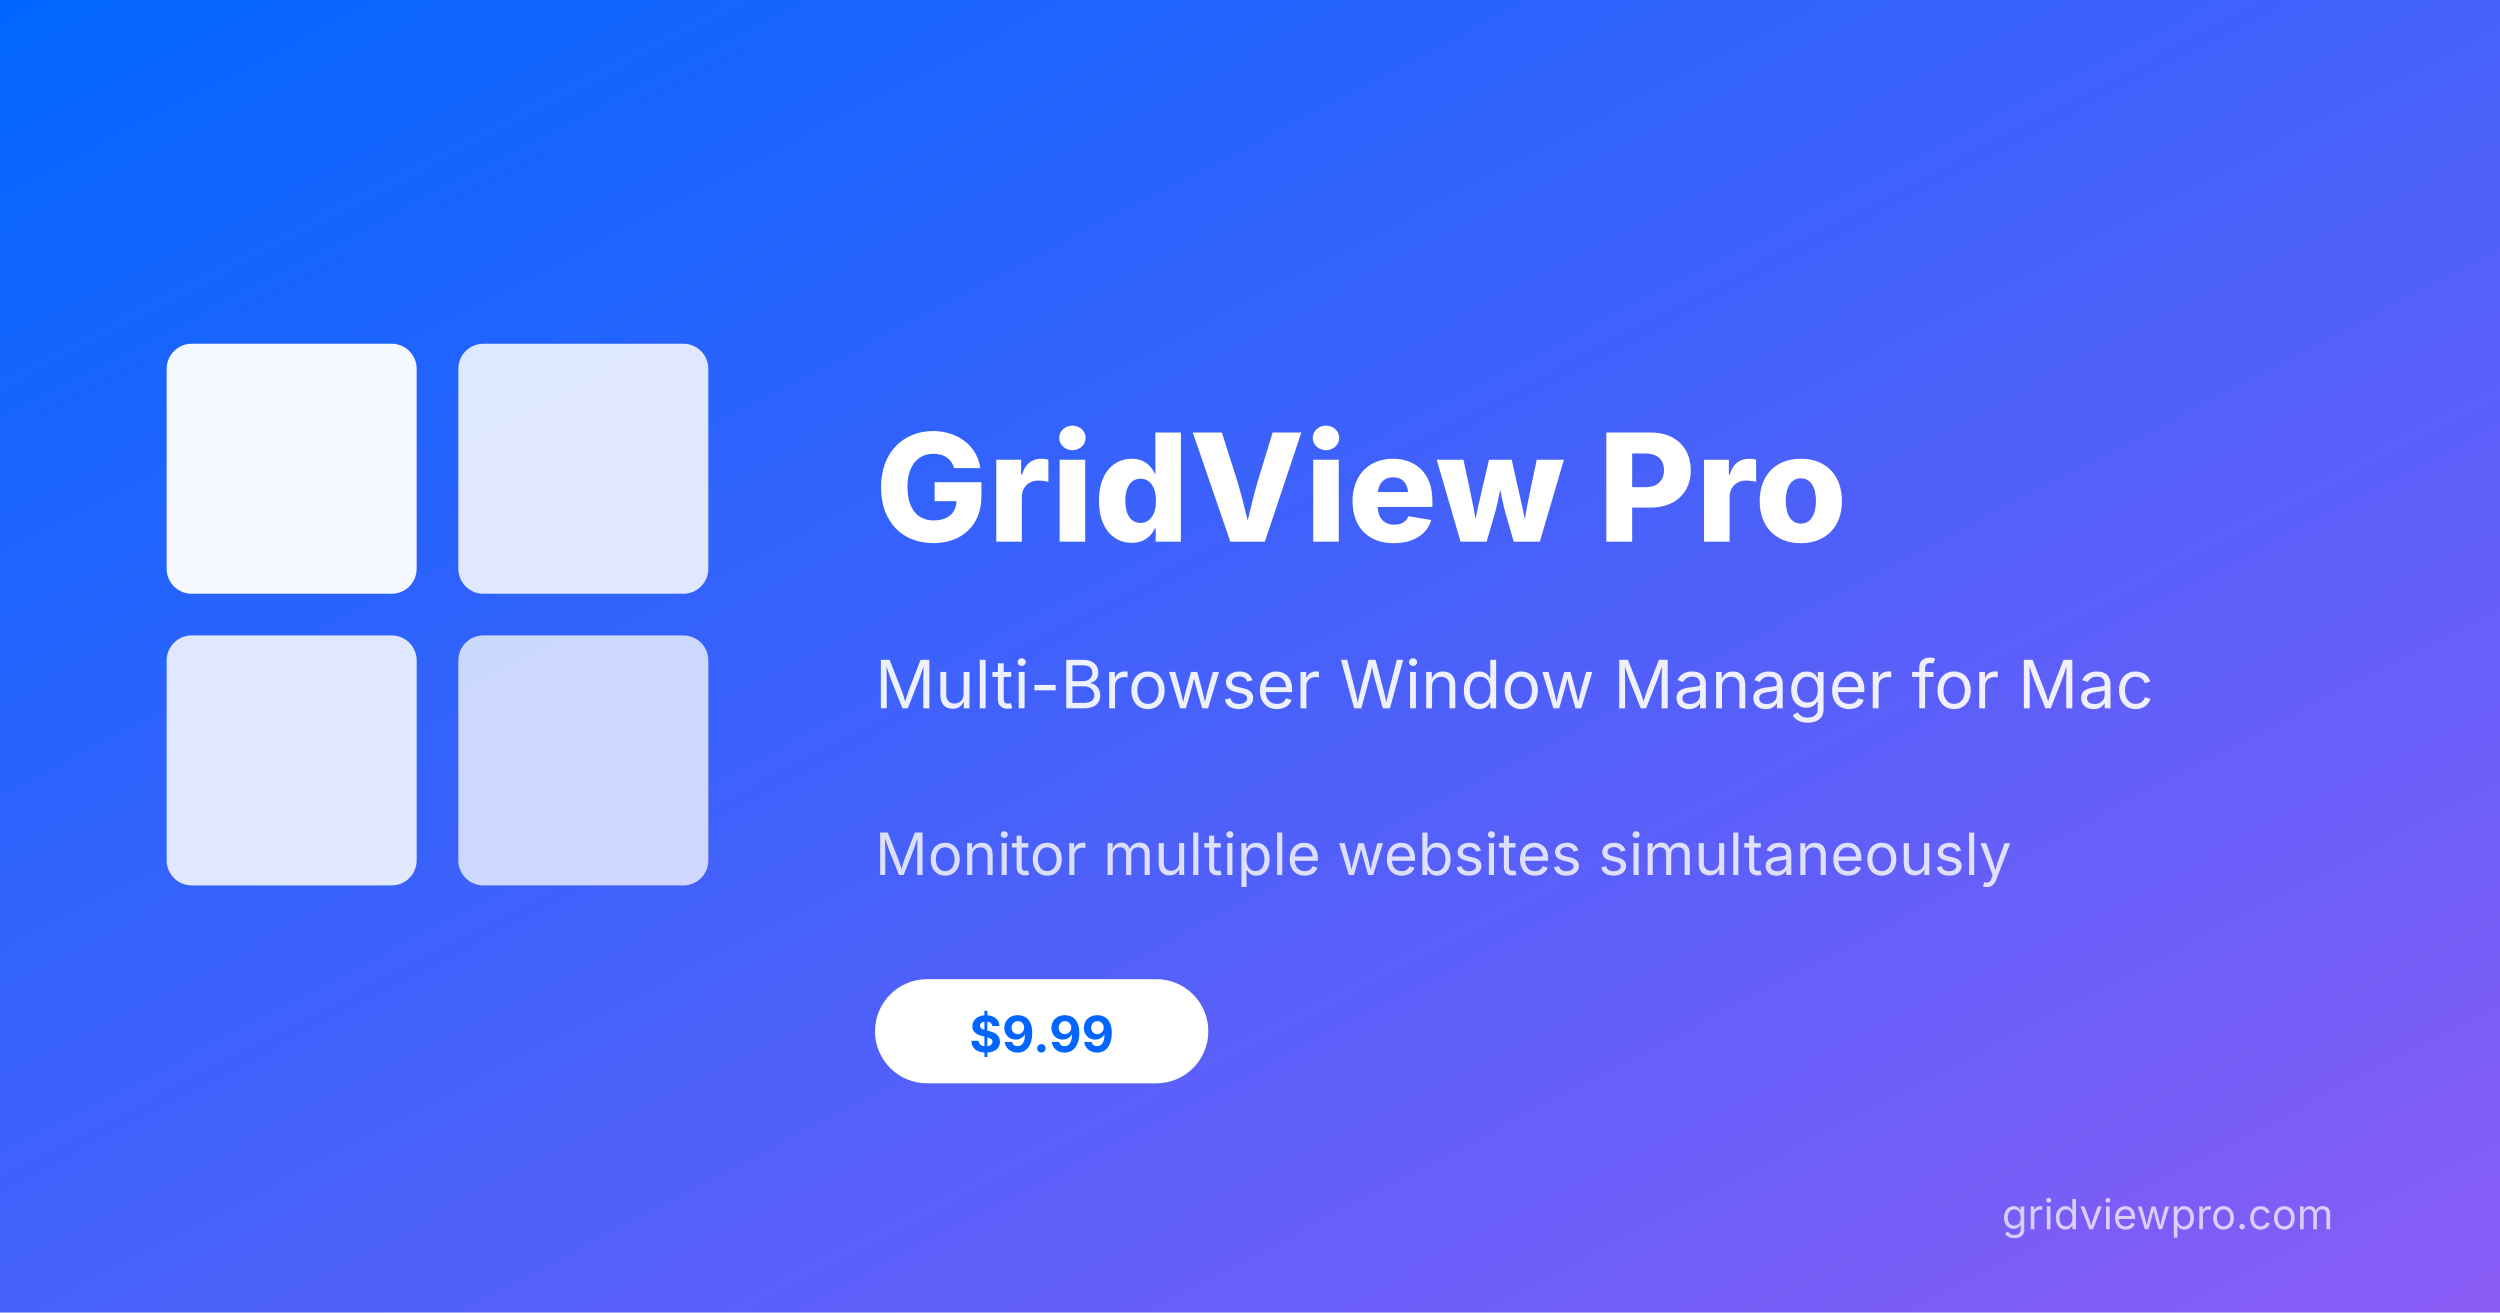
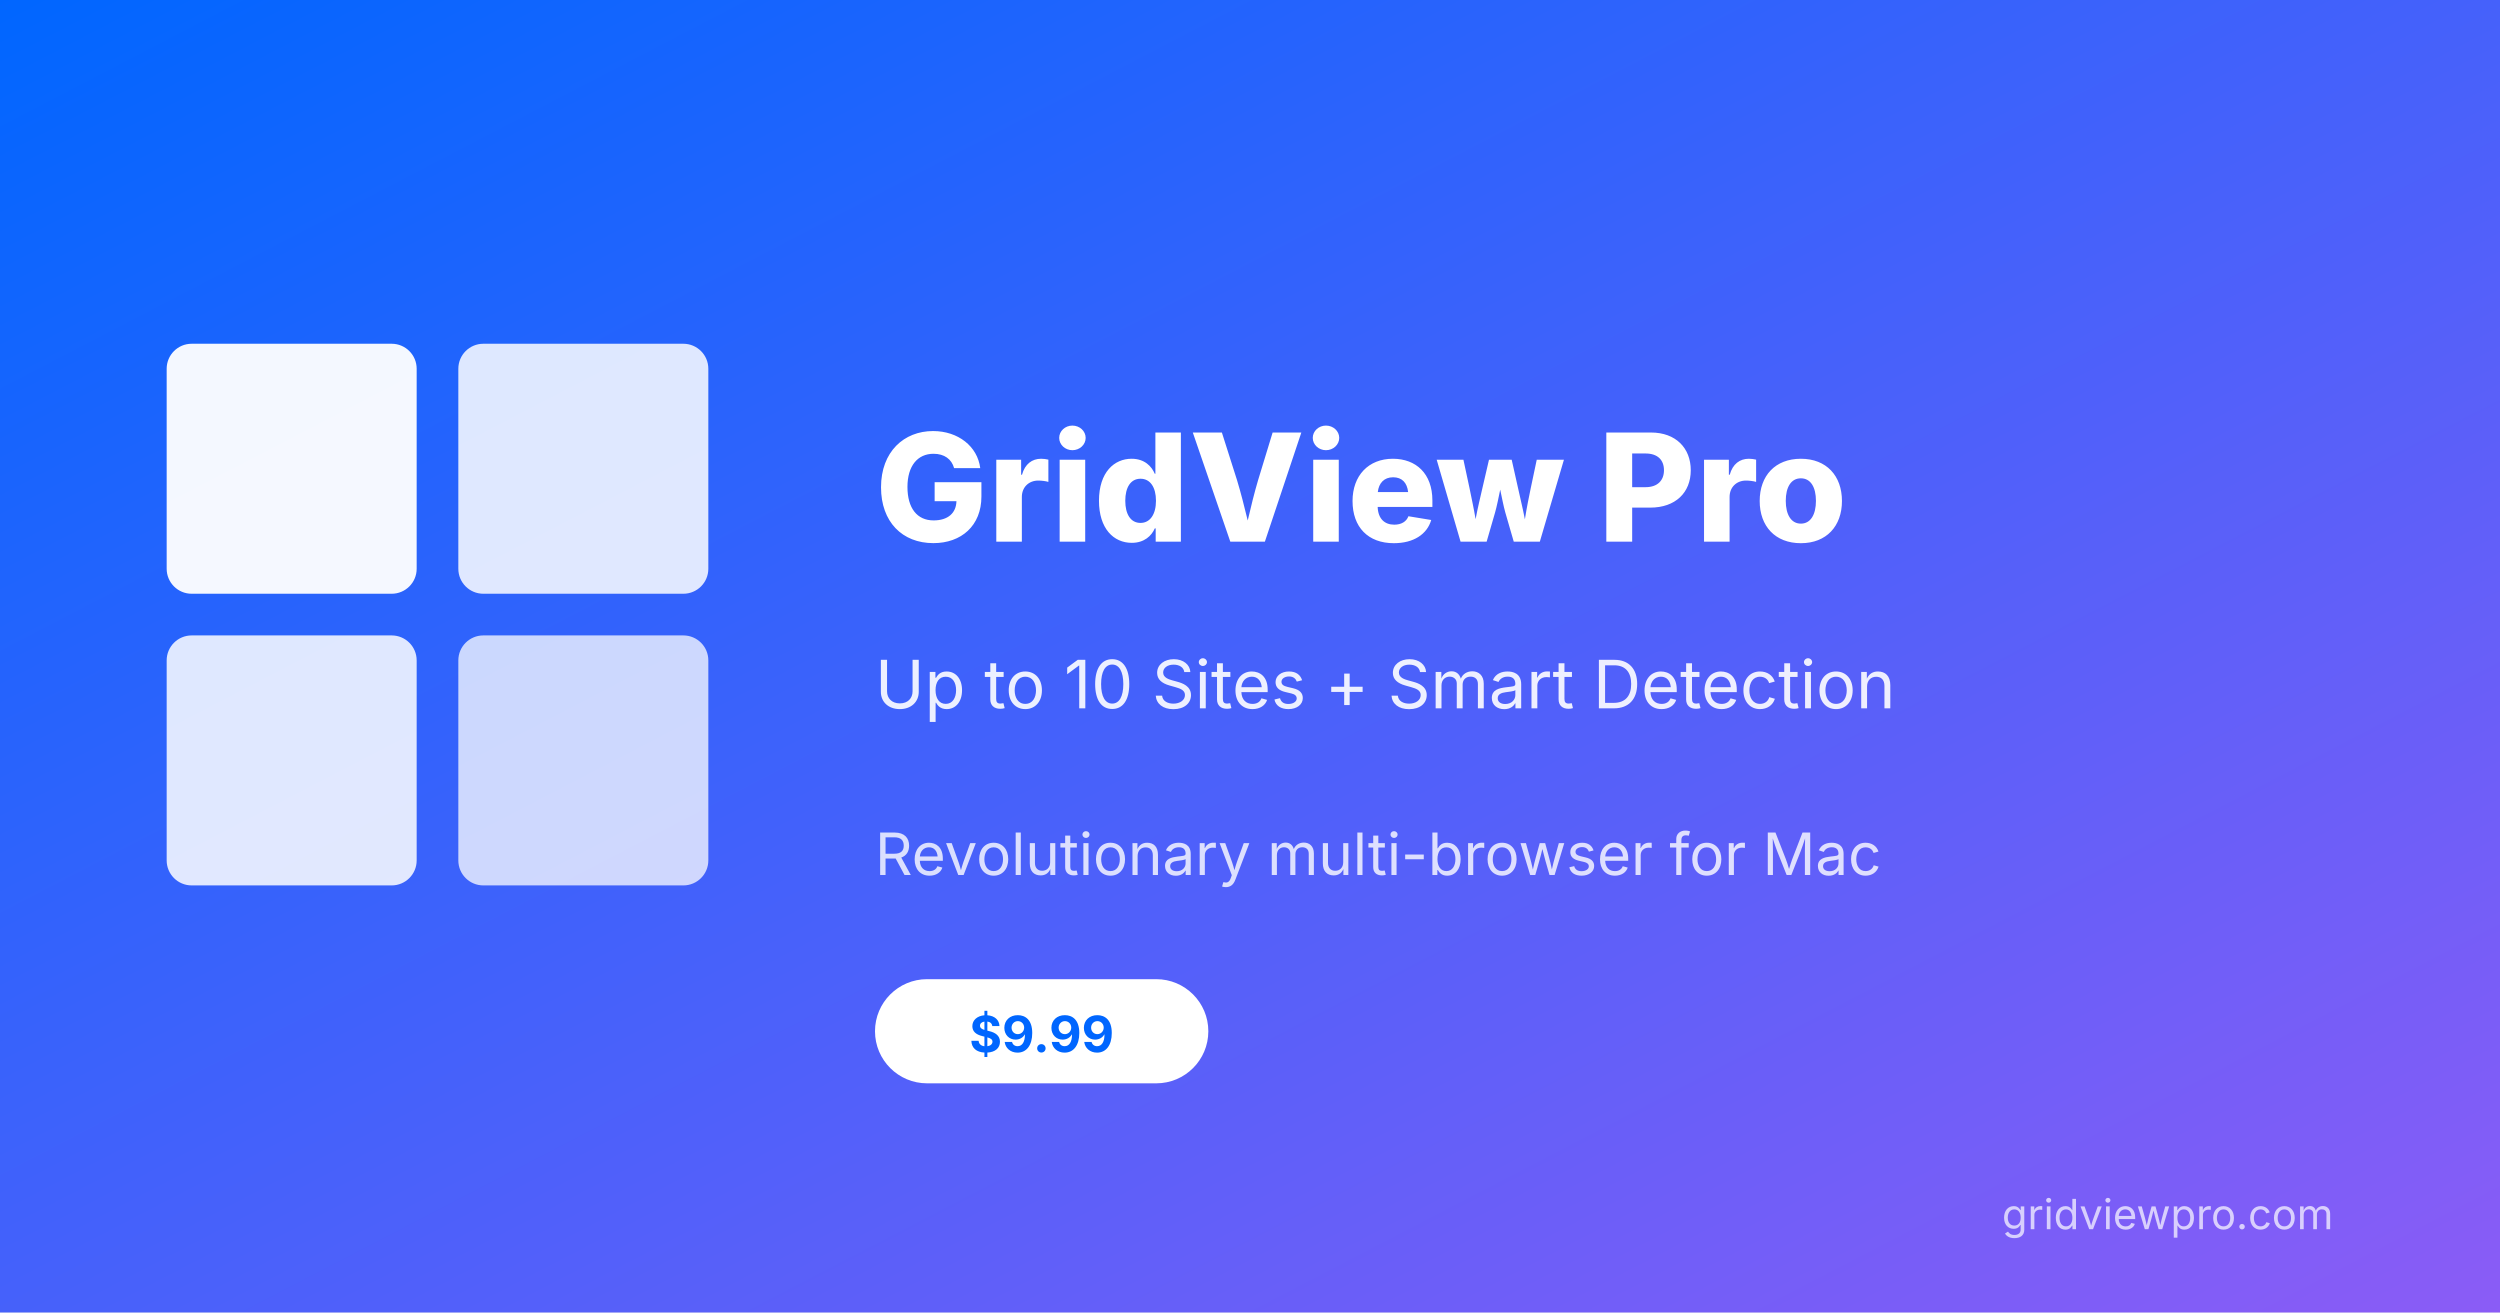
<svg xmlns="http://www.w3.org/2000/svg" width="1200" height="630" viewBox="0 0 1200 630">
  <defs>
    <linearGradient id="bg" x1="0%" y1="0%" x2="100%" y2="100%">
      <stop offset="0%" style="stop-color:#0066FF" />
      <stop offset="100%" style="stop-color:#8B5CF6" />
    </linearGradient>
  </defs>
  <rect width="1200" height="630" fill="url(#bg)" />
  <g transform="translate(80, 165)">
    <rect width="120" height="120" rx="12" fill="white" opacity="0.95" />
    <rect x="140" y="0" width="120" height="120" rx="12" fill="white" opacity="0.85" />
    <rect x="0" y="140" width="120" height="120" rx="12" fill="white" opacity="0.85" />
    <rect x="140" y="140" width="120" height="120" rx="12" fill="white" opacity="0.75" />
  </g>
  <text x="420" y="260" font-family="-apple-system, BlinkMacSystemFont, sans-serif" font-size="72" font-weight="800" fill="white">GridView Pro</text>
-   <text x="420" y="340" font-family="-apple-system, BlinkMacSystemFont, sans-serif" font-size="32" fill="white" opacity="0.9">Multi-Browser Window Manager for Mac</text>
-   <text x="420" y="420" font-family="-apple-system, BlinkMacSystemFont, sans-serif" font-size="28" fill="white" opacity="0.8">Monitor multiple websites simultaneously</text>
+   <text x="420" y="340" font-family="-apple-system, BlinkMacSystemFont, sans-serif" font-size="32" fill="white" opacity="0.9">Up to 10 Sites + Smart Detection</text>
+   <text x="420" y="420" font-family="-apple-system, BlinkMacSystemFont, sans-serif" font-size="28" fill="white" opacity="0.8">Revolutionary multi-browser for Mac</text>
  <rect x="420" y="470" width="160" height="50" rx="25" fill="white" />
  <text x="500" y="505" font-family="-apple-system, BlinkMacSystemFont, sans-serif" font-size="24" font-weight="700" fill="#0066FF" text-anchor="middle">$9.99</text>
  <text x="1120" y="590" font-family="-apple-system, BlinkMacSystemFont, sans-serif" font-size="20" fill="white" opacity="0.7" text-anchor="end">gridviewpro.com</text>
</svg>
